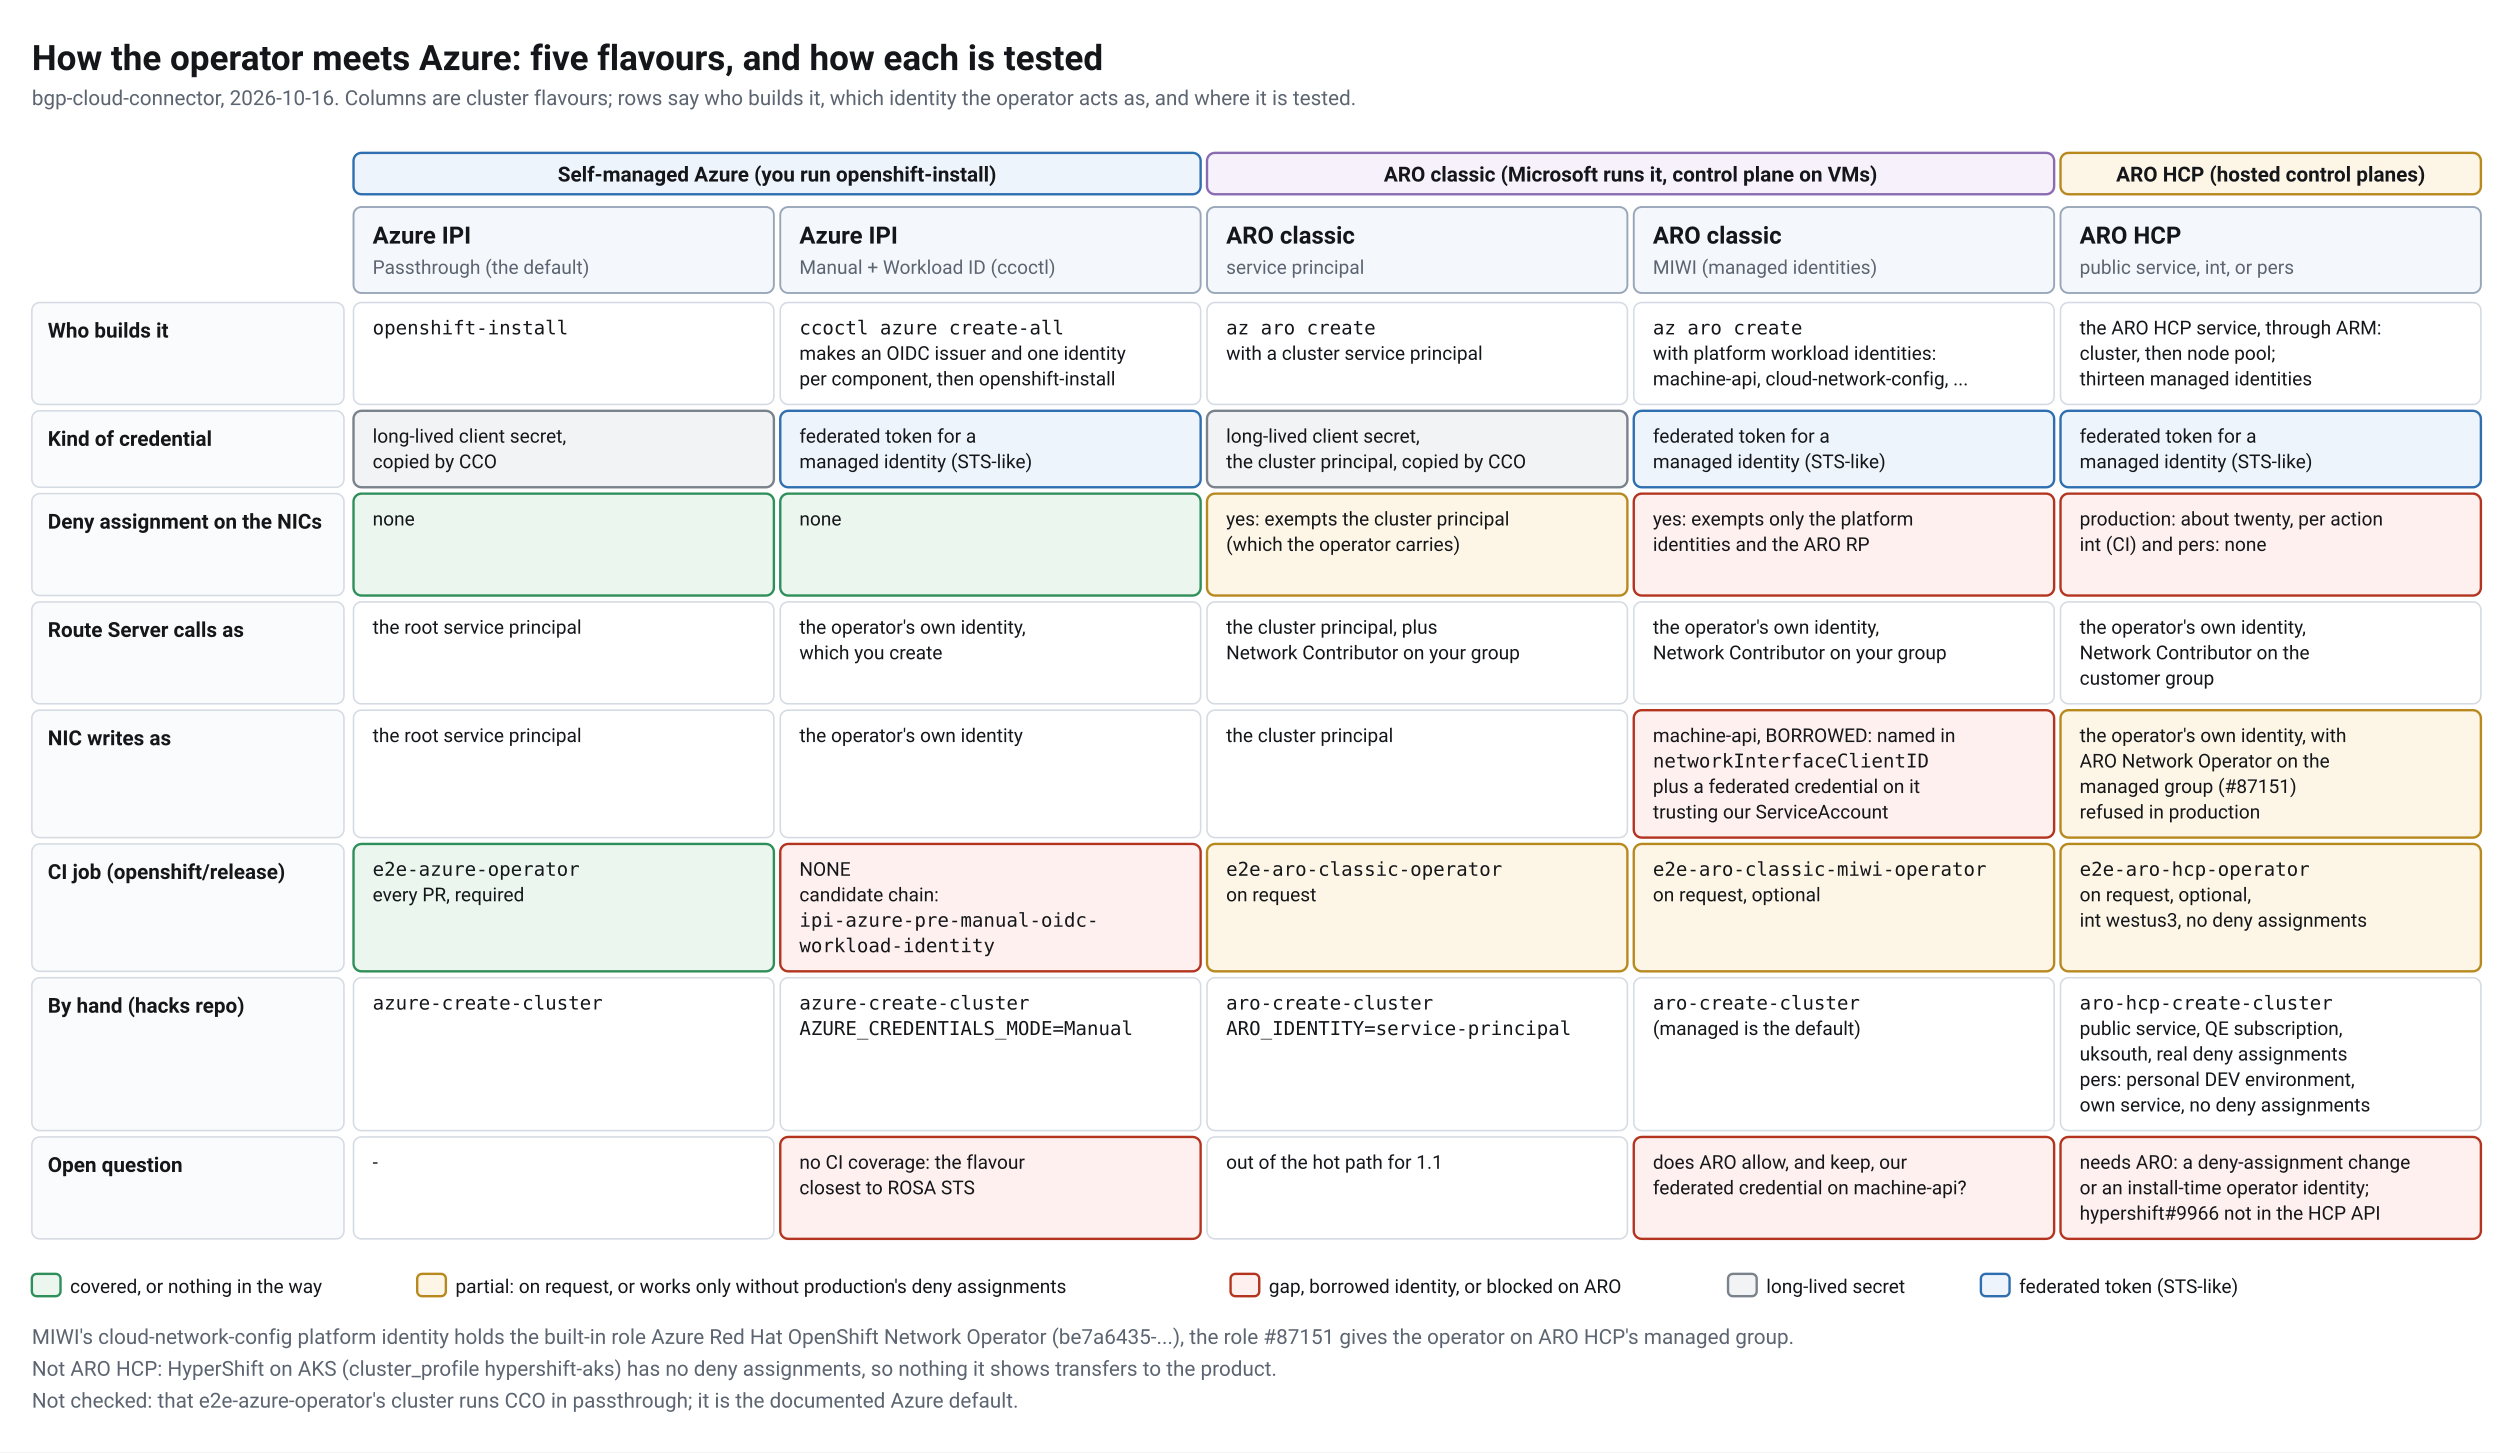
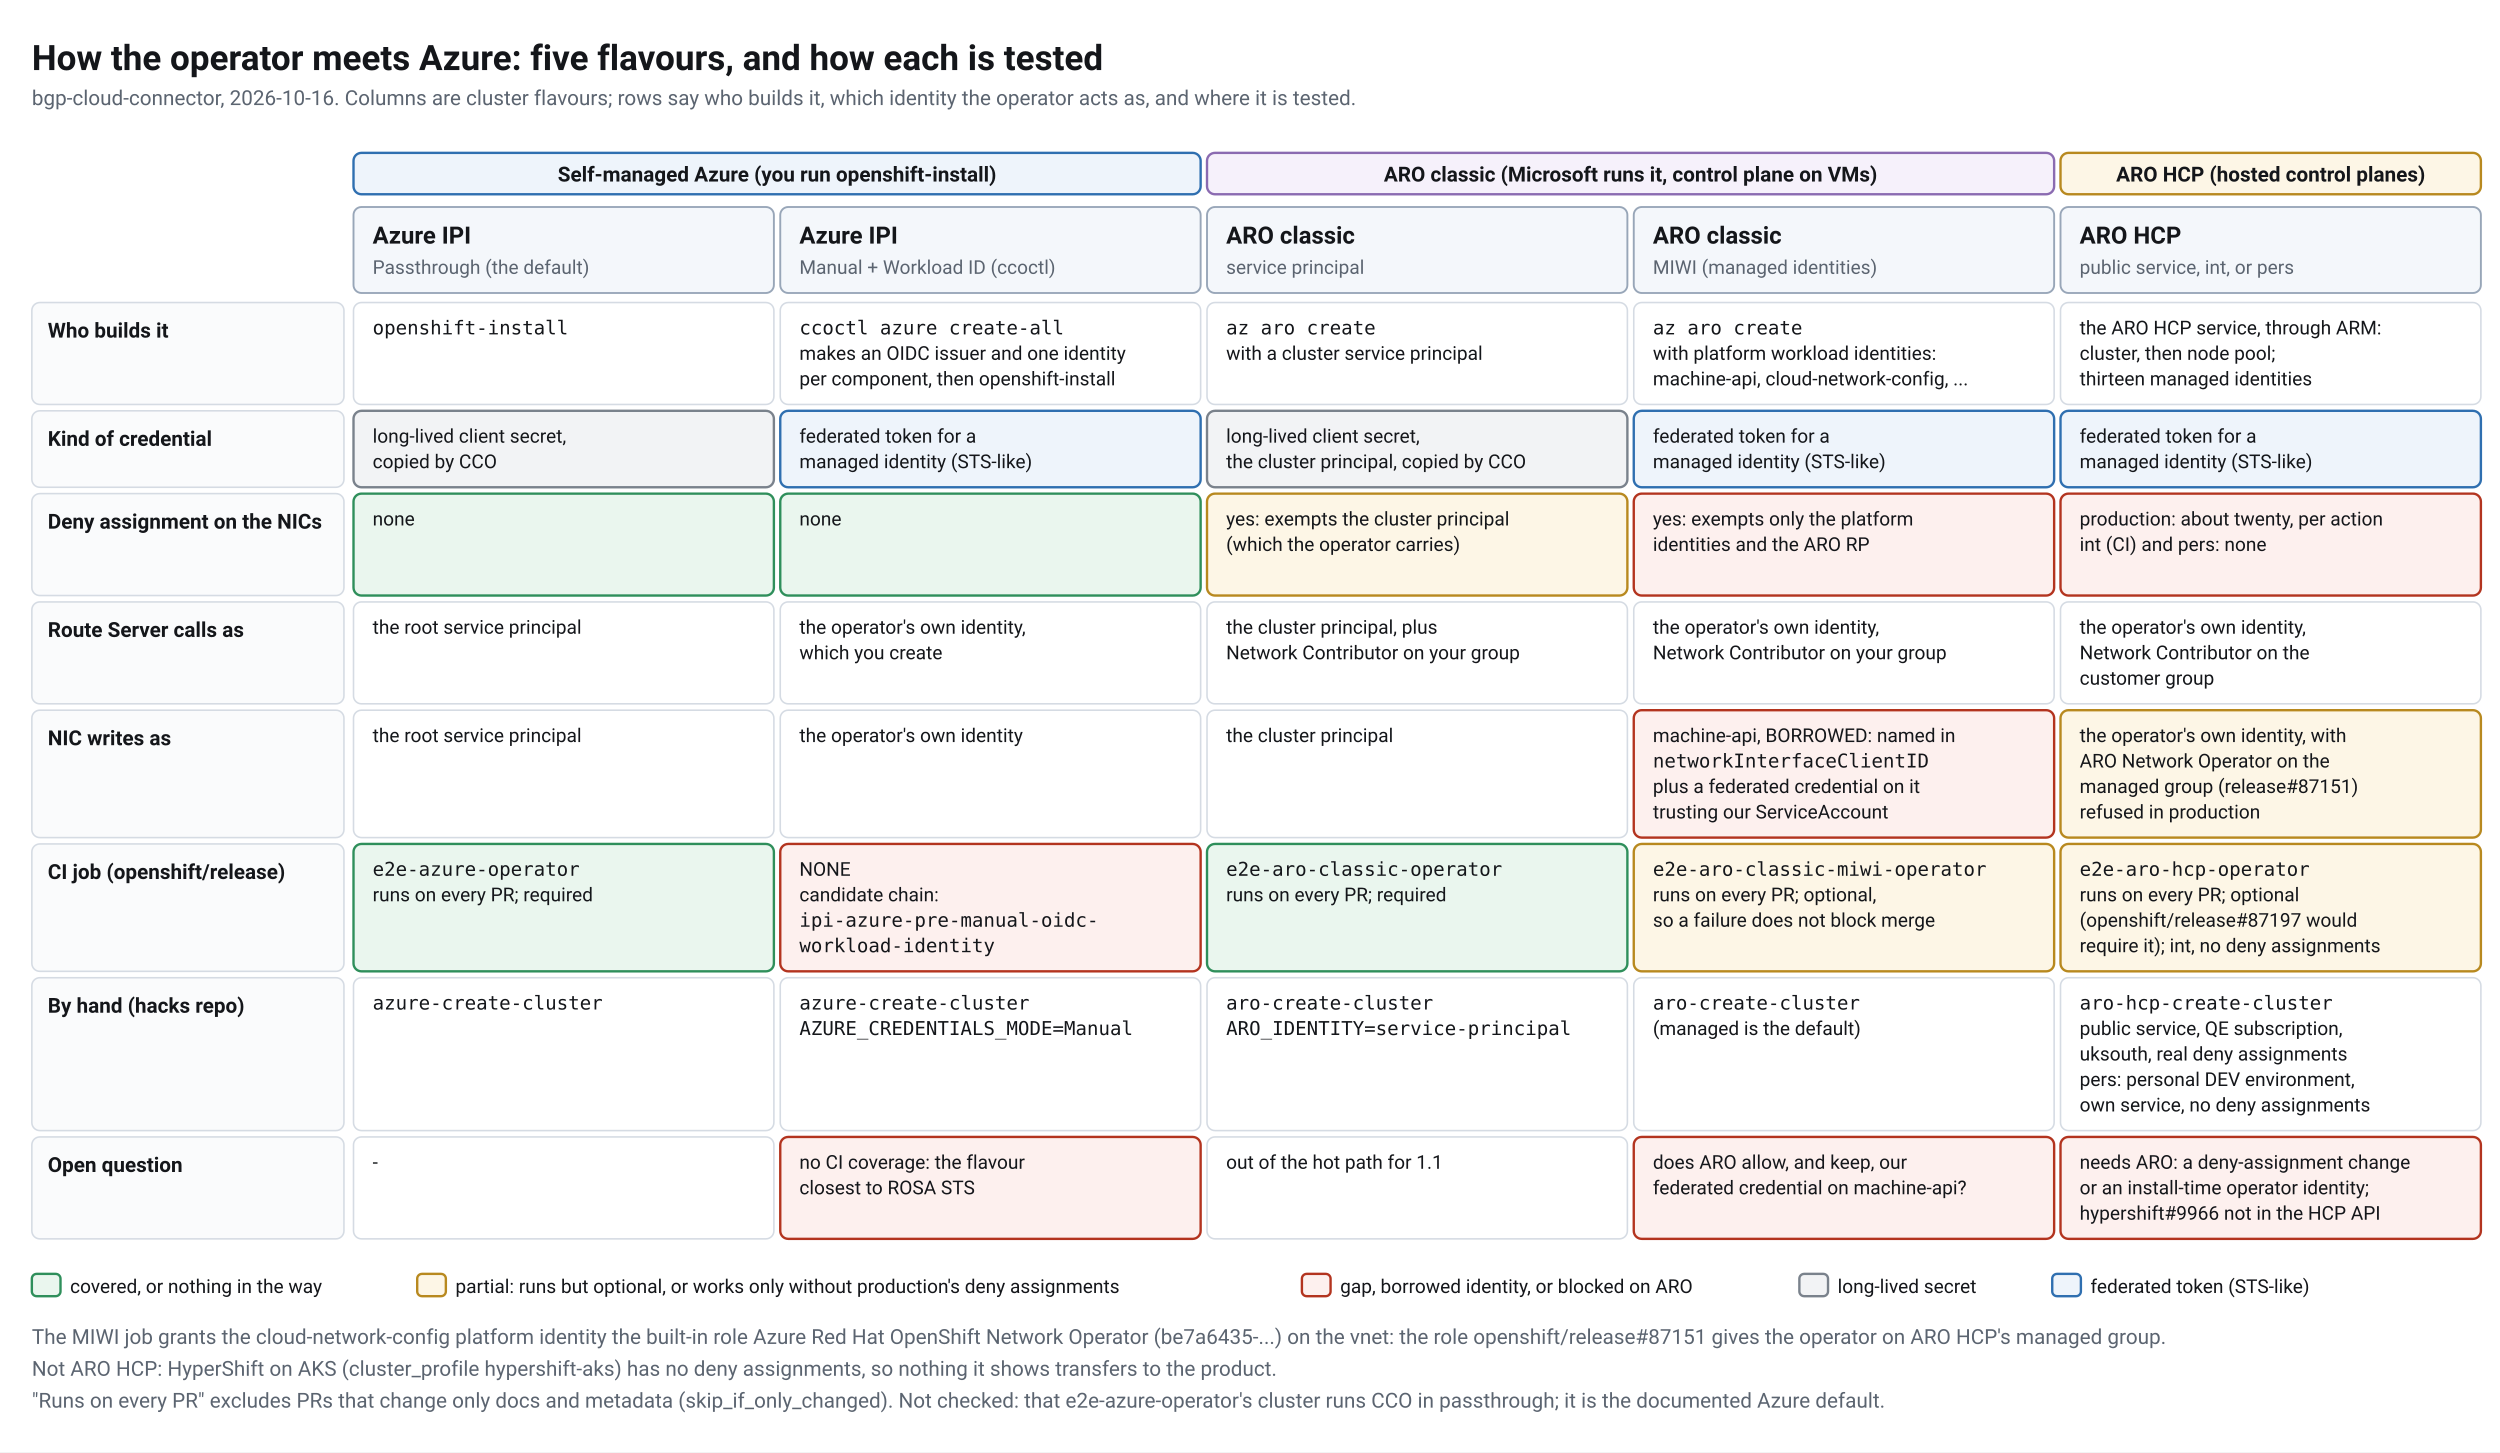
<svg xmlns="http://www.w3.org/2000/svg" viewBox="0 0 1570 912" width="1570" height="912" font-family="ui-sans-serif, -apple-system, Segoe UI, Roboto, Helvetica, Arial, sans-serif">
  <style>
    :root { color-scheme: light dark; }
    .bg    { fill: #ffffff; }
    .title { fill: #14161a; font-size: 22px; font-weight: 700; }
    .sub   { fill: #5b6470; font-size: 13px; }
    .glbl  { fill: #14161a; font-size: 13px; font-weight: 700; }
    .hd1   { fill: #14161a; font-size: 15px; font-weight: 700; }
    .hd2   { fill: #5b6470; font-size: 12px; }
    .rl    { fill: #14161a; font-size: 13px; font-weight: 600; }
    .t     { fill: #14161a; font-size: 12px; }
    .mono  { font-family: ui-monospace, SFMono-Regular, Menlo, Consolas, monospace; }
    .g-self    { fill: #eef4fb; stroke: #2f6fb0; stroke-width: 1.5; }
    .g-classic { fill: #f6f1fb; stroke: #8b6bb1; stroke-width: 1.5; }
    .g-hcp     { fill: #fdf6e6; stroke: #b8891f; stroke-width: 1.5; }
    .head  { fill: #f4f7fb; stroke: #98a6b8; stroke-width: 1.2; }
    .rlbox { fill: #fafbfc; stroke: #d5dbe3; stroke-width: 1; }
    .c-n   { fill: #ffffff; stroke: #d5dbe3; stroke-width: 1; }
    .c-ok  { fill: #eaf6ee; stroke: #2f8f5b; stroke-width: 1.5; }
    .c-amb { fill: #fdf6e6; stroke: #b8891f; stroke-width: 1.5; }
    .c-bad { fill: #fdf0ee; stroke: #b3341f; stroke-width: 1.5; }
    .c-sec { fill: #f2f3f5; stroke: #7a828c; stroke-width: 1.5; }
    .c-fed { fill: #eef4fb; stroke: #2f6fb0; stroke-width: 1.5; }
    @media (prefers-color-scheme: dark) {
      .bg    { fill: #14161a; }
      .title, .glbl, .hd1, .rl, .t { fill: #e6e9ee; }
      .sub, .hd2 { fill: #a3acb8; }
      .g-self    { fill: #172435; stroke: #5b93d1; }
      .g-classic { fill: #241c30; stroke: #a88cce; }
      .g-hcp     { fill: #2c2414; stroke: #d4a63c; }
      .head  { fill: #1d2129; stroke: #4a5361; }
      .rlbox { fill: #191c22; stroke: #343b46; }
      .c-n   { fill: #14161a; stroke: #343b46; }
      .c-ok  { fill: #142a1d; stroke: #3fae72; }
      .c-amb { fill: #2c2414; stroke: #d4a63c; }
      .c-bad { fill: #321a16; stroke: #e0634c; }
      .c-sec { fill: #1d2025; stroke: #8b939e; }
      .c-fed { fill: #172435; stroke: #5b93d1; }
    }
  </style>
  <rect class="bg" x="0" y="0" width="1570" height="912" />
  <text class="title" x="20" y="44">How the operator meets Azure: five flavours, and how each is tested</text>
  <text class="sub" x="20" y="66">bgp-cloud-connector, 2026-10-16. Columns are cluster flavours; rows say who builds it, which identity the operator acts as, and where it is tested.</text>
  <rect class="g-self" x="222" y="96" width="532" height="26" rx="5" />
  <text class="glbl" x="488.0" y="114" text-anchor="middle">Self-managed Azure (you run openshift-install)</text>
  <rect class="g-classic" x="758" y="96" width="532" height="26" rx="5" />
  <text class="glbl" x="1024.0" y="114" text-anchor="middle">ARO classic (Microsoft runs it, control plane on VMs)</text>
  <rect class="g-hcp" x="1294" y="96" width="264" height="26" rx="5" />
  <text class="glbl" x="1426.0" y="114" text-anchor="middle">ARO HCP (hosted control planes)</text>
  <rect class="head" x="222" y="130" width="264" height="54" rx="5" />
  <text class="hd1" x="234" y="153">Azure IPI</text>
  <text class="hd2" x="234" y="172">Passthrough (the default)</text>
  <rect class="head" x="490" y="130" width="264" height="54" rx="5" />
  <text class="hd1" x="502" y="153">Azure IPI</text>
  <text class="hd2" x="502" y="172">Manual + Workload ID (ccoctl)</text>
  <rect class="head" x="758" y="130" width="264" height="54" rx="5" />
  <text class="hd1" x="770" y="153">ARO classic</text>
  <text class="hd2" x="770" y="172">service principal</text>
  <rect class="head" x="1026" y="130" width="264" height="54" rx="5" />
  <text class="hd1" x="1038" y="153">ARO classic</text>
  <text class="hd2" x="1038" y="172">MIWI (managed identities)</text>
  <rect class="head" x="1294" y="130" width="264" height="54" rx="5" />
  <text class="hd1" x="1306" y="153">ARO HCP</text>
  <text class="hd2" x="1306" y="172">public service, int, or pers</text>
  <rect class="rlbox" x="20" y="190" width="196" height="64" rx="5" />
  <text class="rl" x="30" y="212">Who builds it</text>
  <rect class="c-n" x="222" y="190" width="264" height="64" rx="5" />
  <text class="t mono" x="234" y="210">openshift-install</text>
  <rect class="c-n" x="490" y="190" width="264" height="64" rx="5" />
  <text class="t mono" x="502" y="210">ccoctl azure create-all</text>
  <text class="t" x="502" y="226">makes an OIDC issuer and one identity</text>
  <text class="t" x="502" y="242">per component, then openshift-install</text>
  <rect class="c-n" x="758" y="190" width="264" height="64" rx="5" />
  <text class="t mono" x="770" y="210">az aro create</text>
  <text class="t" x="770" y="226">with a cluster service principal</text>
  <rect class="c-n" x="1026" y="190" width="264" height="64" rx="5" />
  <text class="t mono" x="1038" y="210">az aro create</text>
  <text class="t" x="1038" y="226">with platform workload identities:</text>
  <text class="t" x="1038" y="242">machine-api, cloud-network-config, ...</text>
  <rect class="c-n" x="1294" y="190" width="264" height="64" rx="5" />
  <text class="t" x="1306" y="210">the ARO HCP service, through ARM:</text>
  <text class="t" x="1306" y="226">cluster, then node pool;</text>
  <text class="t" x="1306" y="242">thirteen managed identities</text>
  <rect class="rlbox" x="20" y="258" width="196" height="48" rx="5" />
  <text class="rl" x="30" y="280">Kind of credential</text>
  <rect class="c-sec" x="222" y="258" width="264" height="48" rx="5" />
  <text class="t" x="234" y="278">long-lived client secret,</text>
  <text class="t" x="234" y="294">copied by CCO</text>
  <rect class="c-fed" x="490" y="258" width="264" height="48" rx="5" />
  <text class="t" x="502" y="278">federated token for a</text>
  <text class="t" x="502" y="294">managed identity (STS-like)</text>
  <rect class="c-sec" x="758" y="258" width="264" height="48" rx="5" />
  <text class="t" x="770" y="278">long-lived client secret,</text>
  <text class="t" x="770" y="294">the cluster principal, copied by CCO</text>
  <rect class="c-fed" x="1026" y="258" width="264" height="48" rx="5" />
  <text class="t" x="1038" y="278">federated token for a</text>
  <text class="t" x="1038" y="294">managed identity (STS-like)</text>
  <rect class="c-fed" x="1294" y="258" width="264" height="48" rx="5" />
  <text class="t" x="1306" y="278">federated token for a</text>
  <text class="t" x="1306" y="294">managed identity (STS-like)</text>
  <rect class="rlbox" x="20" y="310" width="196" height="64" rx="5" />
  <text class="rl" x="30" y="332">Deny assignment on the NICs</text>
  <rect class="c-ok" x="222" y="310" width="264" height="64" rx="5" />
  <text class="t" x="234" y="330">none</text>
  <rect class="c-ok" x="490" y="310" width="264" height="64" rx="5" />
  <text class="t" x="502" y="330">none</text>
  <rect class="c-amb" x="758" y="310" width="264" height="64" rx="5" />
  <text class="t" x="770" y="330">yes: exempts the cluster principal</text>
  <text class="t" x="770" y="346">(which the operator carries)</text>
  <rect class="c-bad" x="1026" y="310" width="264" height="64" rx="5" />
  <text class="t" x="1038" y="330">yes: exempts only the platform</text>
  <text class="t" x="1038" y="346">identities and the ARO RP</text>
  <rect class="c-bad" x="1294" y="310" width="264" height="64" rx="5" />
  <text class="t" x="1306" y="330">production: about twenty, per action</text>
  <text class="t" x="1306" y="346">int (CI) and pers: none</text>
  <rect class="rlbox" x="20" y="378" width="196" height="64" rx="5" />
  <text class="rl" x="30" y="400">Route Server calls as</text>
  <rect class="c-n" x="222" y="378" width="264" height="64" rx="5" />
  <text class="t" x="234" y="398">the root service principal</text>
  <rect class="c-n" x="490" y="378" width="264" height="64" rx="5" />
  <text class="t" x="502" y="398">the operator's own identity,</text>
  <text class="t" x="502" y="414">which you create</text>
  <rect class="c-n" x="758" y="378" width="264" height="64" rx="5" />
  <text class="t" x="770" y="398">the cluster principal, plus</text>
  <text class="t" x="770" y="414">Network Contributor on your group</text>
  <rect class="c-n" x="1026" y="378" width="264" height="64" rx="5" />
  <text class="t" x="1038" y="398">the operator's own identity,</text>
  <text class="t" x="1038" y="414">Network Contributor on your group</text>
  <rect class="c-n" x="1294" y="378" width="264" height="64" rx="5" />
  <text class="t" x="1306" y="398">the operator's own identity,</text>
  <text class="t" x="1306" y="414">Network Contributor on the</text>
  <text class="t" x="1306" y="430">customer group</text>
  <rect class="rlbox" x="20" y="446" width="196" height="80" rx="5" />
  <text class="rl" x="30" y="468">NIC writes as</text>
  <rect class="c-n" x="222" y="446" width="264" height="80" rx="5" />
  <text class="t" x="234" y="466">the root service principal</text>
  <rect class="c-n" x="490" y="446" width="264" height="80" rx="5" />
  <text class="t" x="502" y="466">the operator's own identity</text>
  <rect class="c-n" x="758" y="446" width="264" height="80" rx="5" />
  <text class="t" x="770" y="466">the cluster principal</text>
  <rect class="c-bad" x="1026" y="446" width="264" height="80" rx="5" />
  <text class="t" x="1038" y="466">machine-api, BORROWED: named in</text>
  <text class="t mono" x="1038" y="482">networkInterfaceClientID</text>
  <text class="t" x="1038" y="498">plus a federated credential on it</text>
  <text class="t" x="1038" y="514">trusting our ServiceAccount</text>
  <rect class="c-amb" x="1294" y="446" width="264" height="80" rx="5" />
  <text class="t" x="1306" y="466">the operator's own identity, with</text>
  <text class="t" x="1306" y="482">ARO Network Operator on the</text>
-   <text class="t" x="1306" y="498">managed group (#87151)</text>
+   <text class="t" x="1306" y="498">managed group (release#87151)</text>
  <text class="t" x="1306" y="514">refused in production</text>
  <rect class="rlbox" x="20" y="530" width="196" height="80" rx="5" />
  <text class="rl" x="30" y="552">CI job (openshift/release)</text>
  <rect class="c-ok" x="222" y="530" width="264" height="80" rx="5" />
  <text class="t mono" x="234" y="550">e2e-azure-operator</text>
-   <text class="t" x="234" y="566">every PR, required</text>
+   <text class="t" x="234" y="566">runs on every PR; required</text>
  <rect class="c-bad" x="490" y="530" width="264" height="80" rx="5" />
  <text class="t" x="502" y="550">NONE</text>
  <text class="t" x="502" y="566">candidate chain:</text>
  <text class="t mono" x="502" y="582">ipi-azure-pre-manual-oidc-</text>
  <text class="t mono" x="502" y="598">workload-identity</text>
-   <rect class="c-amb" x="758" y="530" width="264" height="80" rx="5" />
+   <rect class="c-ok" x="758" y="530" width="264" height="80" rx="5" />
  <text class="t mono" x="770" y="550">e2e-aro-classic-operator</text>
-   <text class="t" x="770" y="566">on request</text>
+   <text class="t" x="770" y="566">runs on every PR; required</text>
  <rect class="c-amb" x="1026" y="530" width="264" height="80" rx="5" />
  <text class="t mono" x="1038" y="550">e2e-aro-classic-miwi-operator</text>
-   <text class="t" x="1038" y="566">on request, optional</text>
+   <text class="t" x="1038" y="566">runs on every PR; optional,</text>
+   <text class="t" x="1038" y="582">so a failure does not block merge</text>
  <rect class="c-amb" x="1294" y="530" width="264" height="80" rx="5" />
  <text class="t mono" x="1306" y="550">e2e-aro-hcp-operator</text>
-   <text class="t" x="1306" y="566">on request, optional,</text>
-   <text class="t" x="1306" y="582">int westus3, no deny assignments</text>
+   <text class="t" x="1306" y="566">runs on every PR; optional</text>
+   <text class="t" x="1306" y="582">(openshift/release#87197 would</text>
+   <text class="t" x="1306" y="598">require it); int, no deny assignments</text>
  <rect class="rlbox" x="20" y="614" width="196" height="96" rx="5" />
  <text class="rl" x="30" y="636">By hand (hacks repo)</text>
  <rect class="c-n" x="222" y="614" width="264" height="96" rx="5" />
  <text class="t mono" x="234" y="634">azure-create-cluster</text>
  <rect class="c-n" x="490" y="614" width="264" height="96" rx="5" />
  <text class="t mono" x="502" y="634">azure-create-cluster</text>
  <text class="t mono" x="502" y="650">AZURE_CREDENTIALS_MODE=Manual</text>
  <rect class="c-n" x="758" y="614" width="264" height="96" rx="5" />
  <text class="t mono" x="770" y="634">aro-create-cluster</text>
  <text class="t mono" x="770" y="650">ARO_IDENTITY=service-principal</text>
  <rect class="c-n" x="1026" y="614" width="264" height="96" rx="5" />
  <text class="t mono" x="1038" y="634">aro-create-cluster</text>
  <text class="t" x="1038" y="650">(managed is the default)</text>
  <rect class="c-n" x="1294" y="614" width="264" height="96" rx="5" />
  <text class="t mono" x="1306" y="634">aro-hcp-create-cluster</text>
  <text class="t" x="1306" y="650">public service, QE subscription,</text>
  <text class="t" x="1306" y="666">uksouth, real deny assignments</text>
  <text class="t" x="1306" y="682">pers: personal DEV environment,</text>
  <text class="t" x="1306" y="698">own service, no deny assignments</text>
  <rect class="rlbox" x="20" y="714" width="196" height="64" rx="5" />
  <text class="rl" x="30" y="736">Open question</text>
  <rect class="c-n" x="222" y="714" width="264" height="64" rx="5" />
  <text class="t" x="234" y="734">-</text>
  <rect class="c-bad" x="490" y="714" width="264" height="64" rx="5" />
  <text class="t" x="502" y="734">no CI coverage: the flavour</text>
  <text class="t" x="502" y="750">closest to ROSA STS</text>
  <rect class="c-n" x="758" y="714" width="264" height="64" rx="5" />
  <text class="t" x="770" y="734">out of the hot path for 1.1</text>
  <rect class="c-bad" x="1026" y="714" width="264" height="64" rx="5" />
  <text class="t" x="1038" y="734">does ARO allow, and keep, our</text>
  <text class="t" x="1038" y="750">federated credential on machine-api?</text>
  <rect class="c-bad" x="1294" y="714" width="264" height="64" rx="5" />
  <text class="t" x="1306" y="734">needs ARO: a deny-assignment change</text>
  <text class="t" x="1306" y="750">or an install-time operator identity;</text>
  <text class="t" x="1306" y="766">hypershift#9966 not in the HCP API</text>
  <rect class="c-ok" x="20" y="800" width="18" height="14" rx="3" />
  <text class="t" x="44" y="812">covered, or nothing in the way</text>
  <rect class="c-amb" x="262.0" y="800" width="18" height="14" rx="3" />
-   <text class="t" x="286.0" y="812">partial: on request, or works only without production's deny assignments</text>
-   <rect class="c-bad" x="772.8" y="800" width="18" height="14" rx="3" />
-   <text class="t" x="796.8" y="812">gap, borrowed identity, or blocked on ARO</text>
-   <rect class="c-sec" x="1085.2" y="800" width="18" height="14" rx="3" />
-   <text class="t" x="1109.2" y="812">long-lived secret</text>
-   <rect class="c-fed" x="1244.0" y="800" width="18" height="14" rx="3" />
-   <text class="t" x="1268.0" y="812">federated token (STS-like)</text>
-   <text class="sub" x="20" y="844">MIWI's cloud-network-config platform identity holds the built-in role Azure Red Hat OpenShift Network Operator (be7a6435-...), the role #87151 gives the operator on ARO HCP's managed group.</text>
+   <text class="t" x="286.0" y="812">partial: runs but optional, or works only without production's deny assignments</text>
+   <rect class="c-bad" x="817.6" y="800" width="18" height="14" rx="3" />
+   <text class="t" x="841.6" y="812">gap, borrowed identity, or blocked on ARO</text>
+   <rect class="c-sec" x="1130.0" y="800" width="18" height="14" rx="3" />
+   <text class="t" x="1154.0" y="812">long-lived secret</text>
+   <rect class="c-fed" x="1288.8" y="800" width="18" height="14" rx="3" />
+   <text class="t" x="1312.8" y="812">federated token (STS-like)</text>
+   <text class="sub" x="20" y="844">The MIWI job grants the cloud-network-config platform identity the built-in role Azure Red Hat OpenShift Network Operator (be7a6435-...) on the vnet: the role openshift/release#87151 gives the operator on ARO HCP's managed group.</text>
  <text class="sub" x="20" y="864">Not ARO HCP: HyperShift on AKS (cluster_profile hypershift-aks) has no deny assignments, so nothing it shows transfers to the product.</text>
-   <text class="sub" x="20" y="884">Not checked: that e2e-azure-operator's cluster runs CCO in passthrough; it is the documented Azure default.</text>
+   <text class="sub" x="20" y="884">"Runs on every PR" excludes PRs that change only docs and metadata (skip_if_only_changed). Not checked: that e2e-azure-operator's cluster runs CCO in passthrough; it is the documented Azure default.</text>
</svg>
